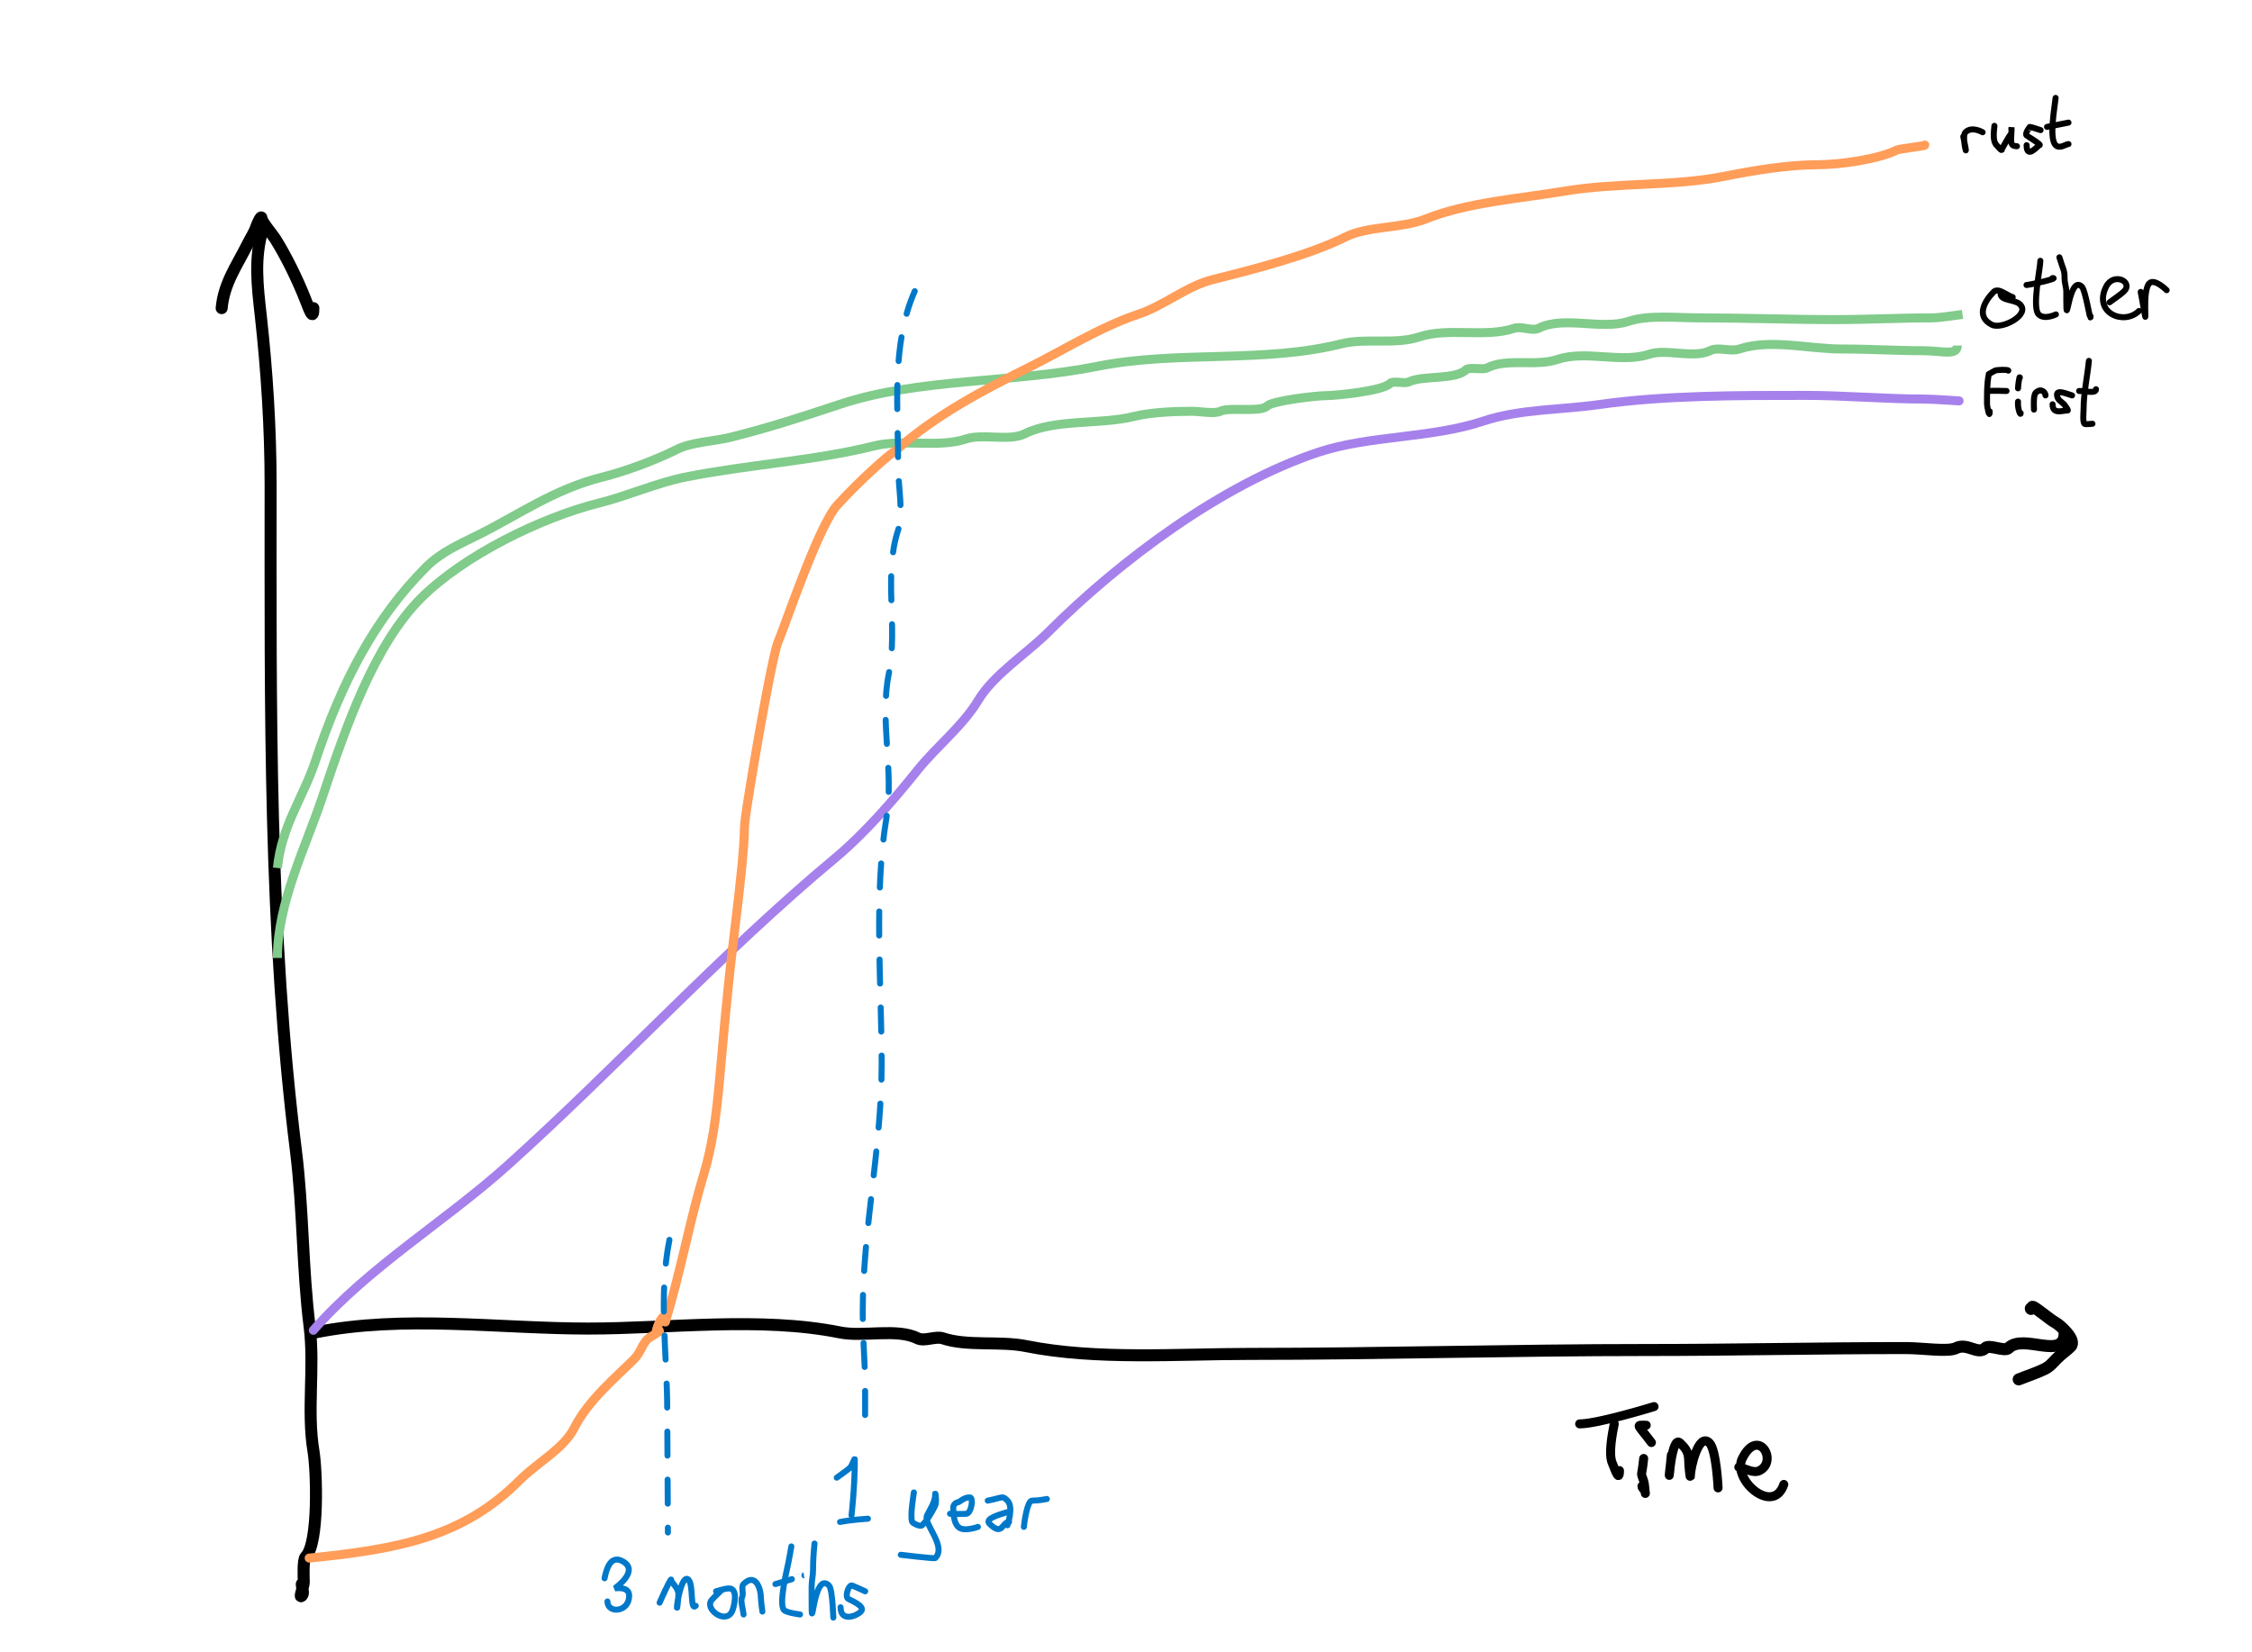
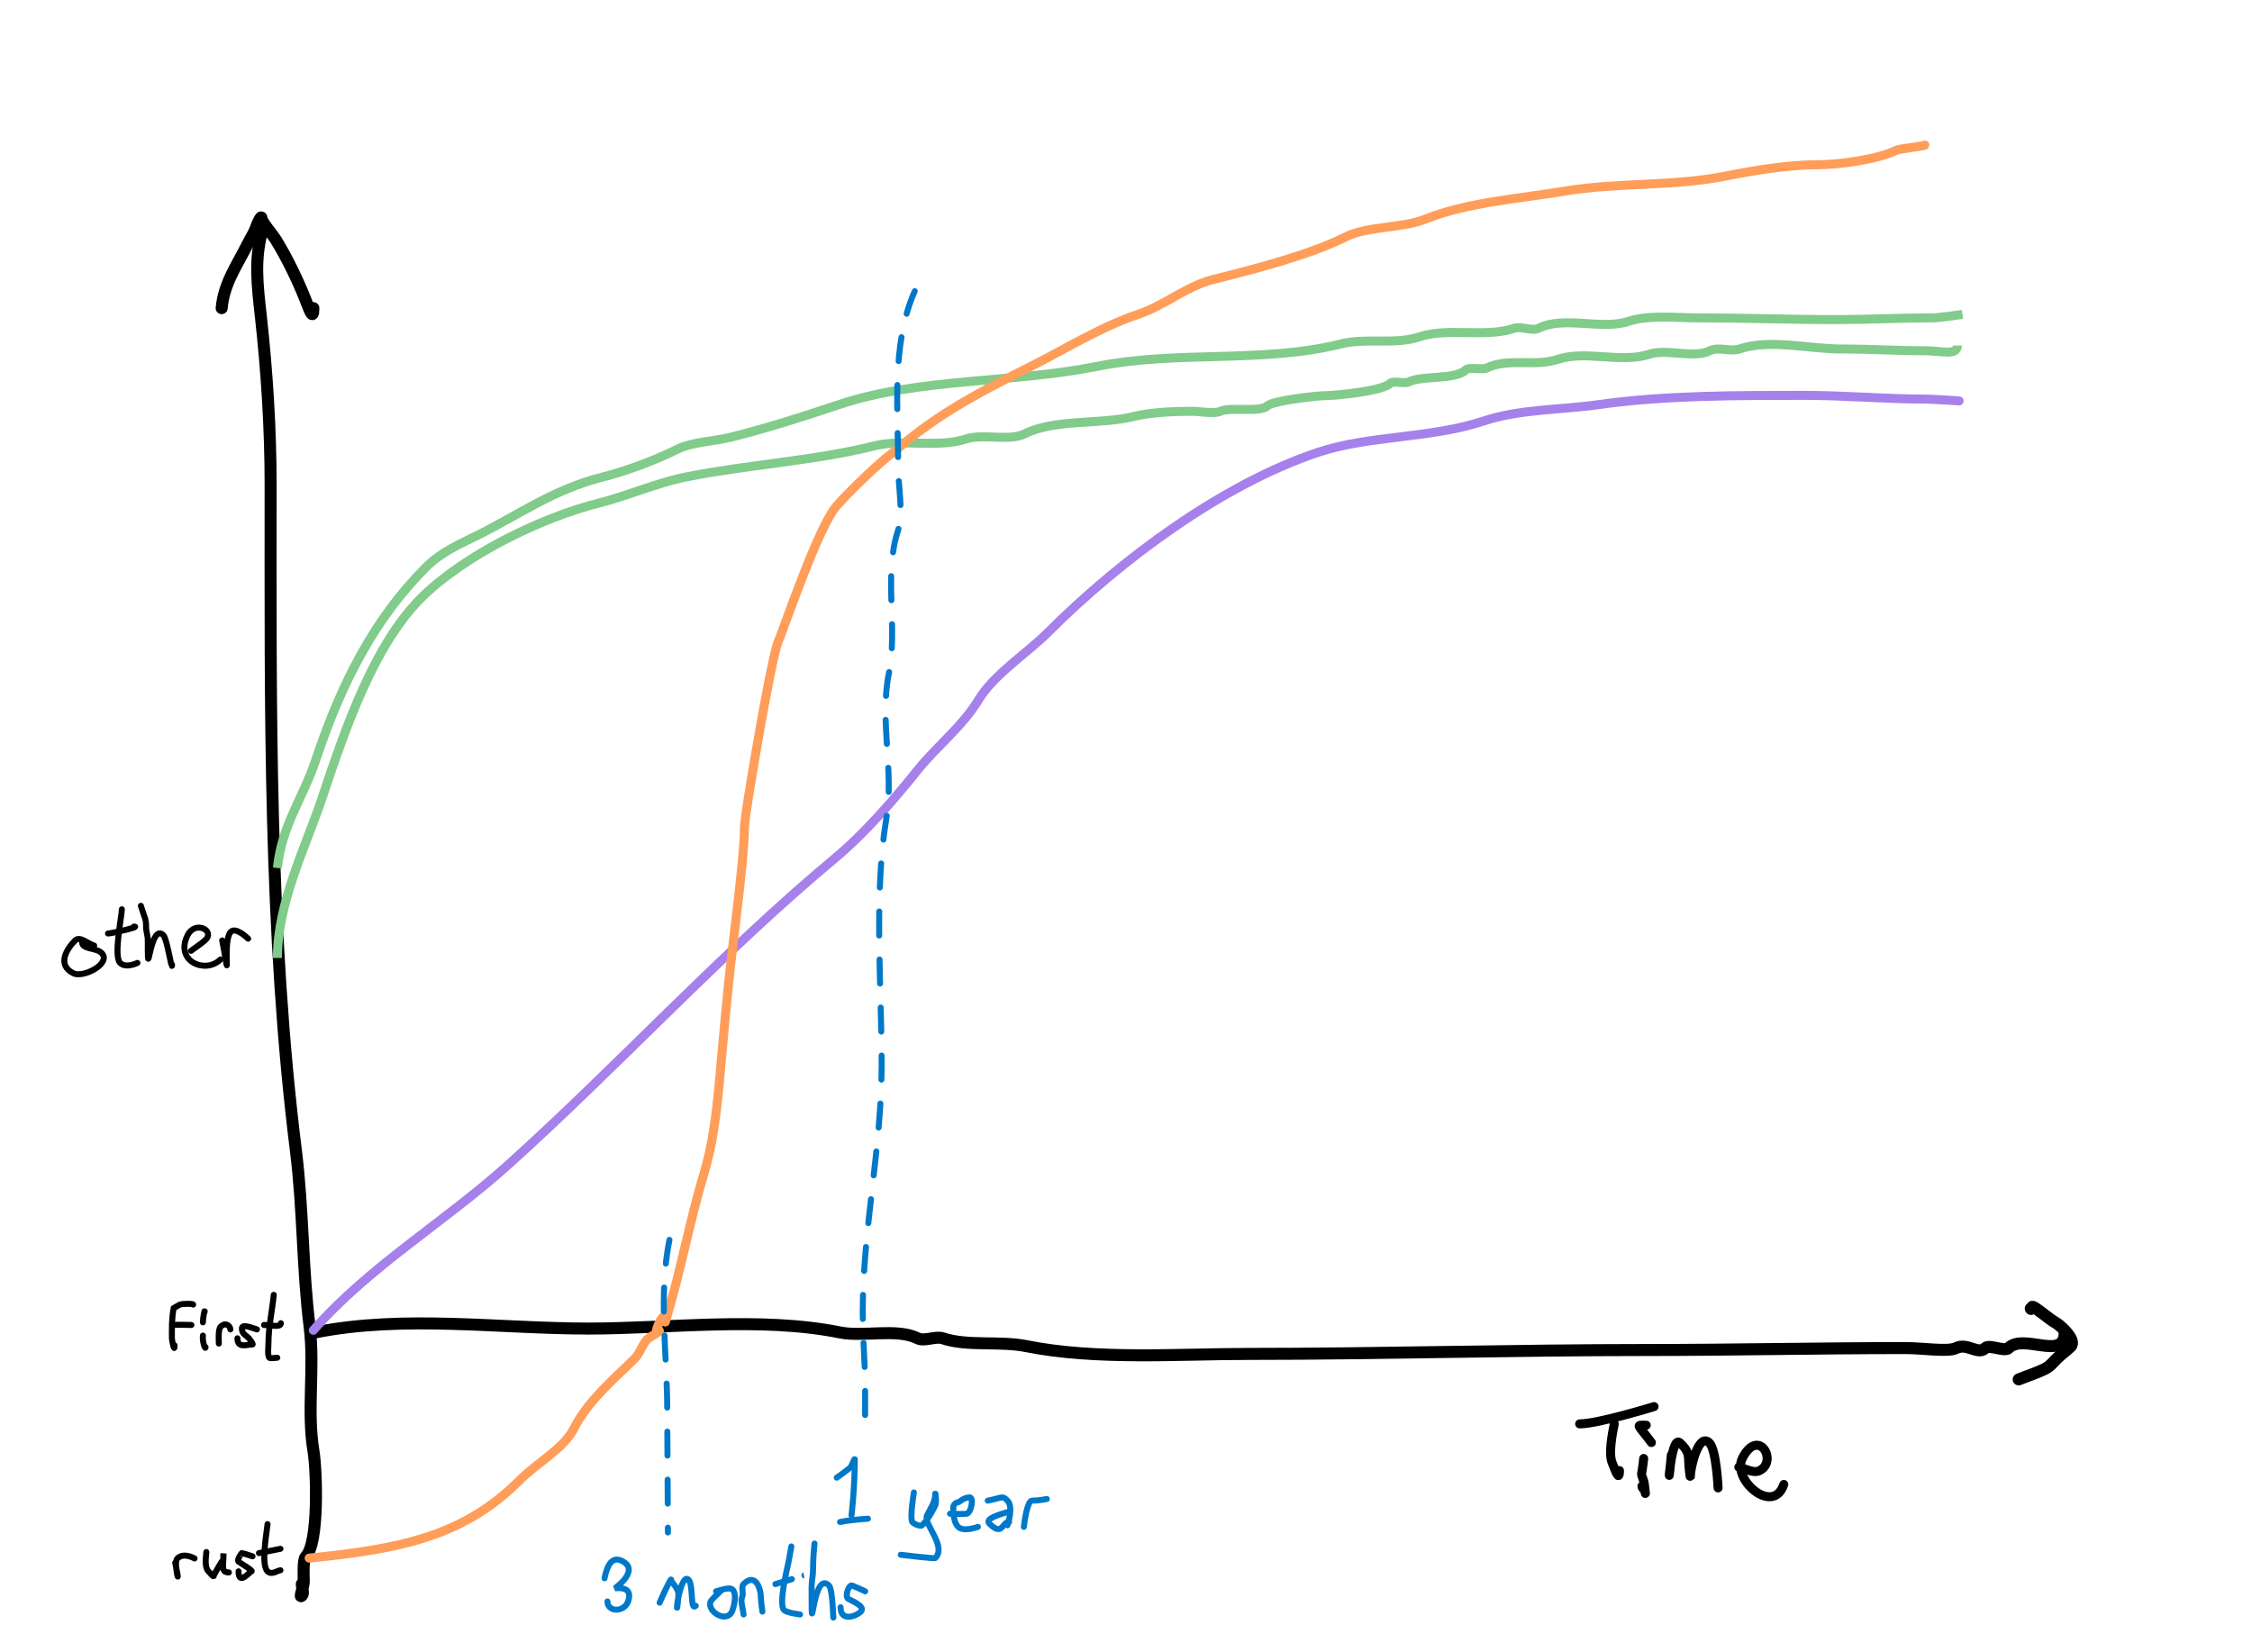
<svg xmlns="http://www.w3.org/2000/svg" xmlns:ns1="https://boxy-svg.com" viewBox="0 0 750 550" width="750px" height="550px">
  <defs>
    <ns1:export>
      <ns1:file format="svg" path="skill_time_graph.svg" />
    </ns1:export>
  </defs>
  <g>
    <path style="stroke: rgb(0, 0, 0); fill: none; stroke-width: 4px; stroke-linecap: round; stroke-linejoin: round;" d="M 73.824 102.619 C 74.574 94.365 78.841 88.551 82.466 81.302 C 83.456 79.321 84.692 77.505 85.347 75.54 C 85.701 74.478 87.075 71.54 87.075 72.66 C 87.075 73.813 90.819 78.189 91.684 79.573 C 95.311 85.376 98.931 92.794 101.478 99.162 C 103.091 103.195 104.359 107.158 104.359 102.619">
      </path>
    <path style="stroke: rgb(0, 0, 0); fill: none; stroke-width: 4px; stroke-linecap: round; stroke-linejoin: round;" d="M 104.922 443.777 C 134.333 437.857 166.213 442.478 195.909 442.478 C 222.999 442.478 253.191 438.422 279.795 443.777 C 287.464 445.32 298.769 442.284 305.608 445.725 C 307.835 446.846 311.613 444.926 313.996 445.725 C 322.166 448.466 332.985 446.56 341.744 448.323 C 365.005 453.005 392.38 450.921 415.952 450.921 C 459.432 450.921 504.271 449.622 548.237 449.622 C 576.904 449.622 605.54 448.973 634.706 448.973 C 640.357 448.973 648.786 450.33 651.483 448.973 C 655.174 447.115 658.76 451.391 661.163 448.973 C 662.453 447.674 667.616 450.272 668.907 448.973 C 673.913 443.933 687.62 453.411 687.62 443.777">
      </path>
    <path style="stroke: rgb(0, 0, 0); fill: none; stroke-width: 4px; stroke-linecap: round; stroke-linejoin: round;" d="M 87.525 76.187 C 84.561 86.066 85.744 95.226 86.876 105.412 C 88.903 123.66 90.123 142.877 90.123 161.265 C 90.123 235.441 89.428 310.274 98.566 383.378 C 100.988 402.756 100.692 422.468 103.112 441.829 C 104.821 455.503 102.151 469.833 104.411 483.394 C 105.46 489.688 106.27 514.007 101.813 518.464 C 100.804 519.473 101.164 525.483 101.164 526.907 C 101.164 528.438 99.432 532.536 100.514 531.453 C 101.355 530.612 100.514 529.1 100.514 527.556">
      </path>
    <path style="stroke: rgb(0, 0, 0); fill: none; stroke-width: 4px; stroke-linecap: round; stroke-linejoin: round;" d="M 672.297 459.41 C 675.369 458.181 678.365 457.24 680.939 455.954 C 682.794 455.026 683.592 453.876 684.971 452.497 C 686.729 450.739 688.094 449.951 689.581 448.464 C 691.771 446.273 685.855 441.128 684.395 440.398 C 682.899 439.65 677.743 435.213 676.906 435.213 C 676.778 435.213 676.33 436.375 676.33 435.789">
      </path>
  </g>
  <g transform="matrix(1, 0, 0, 1, -15.55558, -120.9879)">
    <path style="stroke: rgb(0, 0, 0); fill: none; stroke-width: 3px; stroke-linecap: round; transform-origin: 59.708px 282.559px 0px;" d="M 43.288 273.73 C 41.191 273.101 38.909 271.023 36.95 272.002 C 34.289 273.333 29.977 278.28 32.918 281.22 C 35.646 283.949 40.918 285.188 43.288 287.558 C 43.729 287.999 45.375 292.96 44.44 293.895 C 39.42 298.915 30.613 296.42 30.613 289.862" transform="matrix(0.258819, -0.965926, 0.965926, 0.258819, 0, 0)" />
    <path style="stroke: rgb(0, 0, 0); fill: none; stroke-width: 3px; stroke-linecap: round; transform-origin: 59.708px 282.559px 0px;" d="M 51.354 273.154 C 49.567 279.706 50.201 282.586 50.201 288.71 C 50.201 290.472 50.056 291.876 50.778 293.319 C 51.132 294.027 51.354 296.415 51.354 295.623 C 51.354 295.555 53.658 292.743 53.658 292.743" transform="matrix(0.258819, -0.965926, 0.965926, 0.258819, 0, 0)" />
    <path style="stroke: rgb(0, 0, 0); fill: none; stroke-width: 3px; stroke-linecap: round; transform-origin: 59.708px 282.559px 0px;" d="M 58.843 284.101 C 56.389 286.555 54.388 287.98 52.506 289.862 C 51.428 290.94 59.42 295.047 59.42 295.047" transform="matrix(0.258819, -0.965926, 0.965926, 0.258819, 0, 0)" />
    <path style="stroke: rgb(0, 0, 0); fill: none; stroke-width: 3px; stroke-linecap: round; transform-origin: 59.708px 282.559px 0px;" d="M 65.181 285.253 C 64.719 289.869 69.214 301.243 69.214 295.047" transform="matrix(0.258819, -0.965926, 0.965926, 0.258819, 0, 0)" />
    <path style="stroke: rgb(0, 0, 0); fill: none; stroke-width: 3px; stroke-linecap: round; transform-origin: 59.708px 282.559px 0px;" d="M 64.029 276.611 C 62.718 270.059 62.876 271.65 62.876 269.697" transform="matrix(0.258819, -0.965926, 0.965926, 0.258819, 0, 0)" />
    <path style="stroke: rgb(0, 0, 0); fill: none; stroke-width: 3px; stroke-linecap: round; transform-origin: 59.708px 282.559px 0px;" d="M 76.127 268.545 C 75.603 273.794 73.794 284.015 75.551 289.286 C 76.095 290.916 79.584 301.591 79.584 295.047" transform="matrix(0.258819, -0.965926, 0.965926, 0.258819, 0, 0)" />
    <path style="stroke: rgb(0, 0, 0); fill: none; stroke-width: 3px; stroke-linecap: round; transform-origin: 59.708px 282.559px 0px;" d="M 85.346 267.969 C 84.97 271.722 82.886 283.215 84.769 286.981 C 85.176 287.795 88.802 300.636 88.802 293.895" transform="matrix(0.258819, -0.965926, 0.965926, 0.258819, 0, 0)" />
  </g>
  <g>
    <path style="stroke: rgb(0, 0, 0); fill: none; stroke-width: 3px; stroke-linecap: round;" d="M 526.088 474.224 C 532.206 474.224 550.861 468.463 550.861 468.463" />
    <path style="stroke: rgb(0, 0, 0); fill: none; stroke-width: 3px; stroke-linecap: round;" d="M 537.61 474.224 C 537.092 476.818 535.507 484.42 537.034 487.475 C 537.461 488.328 539.339 494.311 539.339 489.78" />
    <path style="stroke: rgb(0, 0, 0); fill: none; stroke-width: 3px; stroke-linecap: round;" d="M 547.405 485.747 C 546.727 492.522 546.254 489.784 547.405 493.236 C 547.834 494.525 547.981 498.627 547.981 497.269 C 547.981 496.299 546.829 495.78 546.829 494.965" />
    <path style="stroke: rgb(0, 0, 0); fill: none; stroke-width: 3px; stroke-linecap: round;" d="M 549.981 480.436 C 545.229 474.099 544.583 474.675 548.253 474.675" />
    <path style="stroke: rgb(0, 0, 0); fill: none; stroke-width: 3px; stroke-linecap: round;" d="M 556.623 484.594 C 556.431 486.515 556.221 488.434 556.047 490.356 C 555.554 495.774 556.669 477.727 559.503 480.561 C 560.865 481.923 562.384 483.211 562.384 486.323 C 562.384 488.062 562.96 493.247 562.96 491.508 C 562.96 488.986 565.633 476.897 569.298 480.561 C 571.624 482.887 572.178 495.541 572.178 495.541" />
    <path style="stroke: rgb(0, 0, 0); fill: none; stroke-width: 3px; stroke-linecap: round;" d="M 579.092 488.627 C 581.383 489.085 583.916 490.824 586.006 489.78 C 592.269 486.648 585.566 475.104 580.244 485.747 C 576.705 492.825 590.582 504.858 594.071 494.389" />
  </g>
  <g>
    <path style="stroke-width: 3px; stroke-linecap: round; stroke: rgb(166, 129, 235); fill: none;" d="M 104.344 443.049 C 122.831 421.921 148.227 406.857 169.186 387.994 C 206.033 354.832 240.07 317.506 278.072 285.837 C 288.005 277.56 297.707 266.34 305.6 256.474 C 311.8 248.724 320.669 241.759 325.787 233.229 C 330.953 224.619 342.043 217.584 349.032 210.595 C 373.287 186.34 407.201 161.231 438.955 150.647 C 456.045 144.95 476.574 146.059 494.01 140.248 C 506.201 136.184 519.835 136.558 532.548 134.742 C 554.354 131.627 579.368 131.683 601.061 131.683 C 614.371 131.683 627.852 132.907 640.822 132.907 C 643.59 132.907 652.445 133.519 652.445 133.519" />
-     <g>
+     <g transform="matrix(1, 0, 0, 1, -604.5082, 311.0656)">
      <path style="stroke: rgb(0, 0, 0); fill: none; stroke-width: 2px; stroke-linecap: round;" d="M 668.836 123.432 C 668.836 123.012 664.961 123.157 664.411 123.432 C 663.897 123.689 662.346 124.612 662.346 124.612 C 661.671 127.986 661.756 131.219 661.756 134.642 C 661.756 135.259 662.641 139.785 662.641 137.002" />
      <path style="stroke: rgb(0, 0, 0); fill: none; stroke-width: 2px; stroke-linecap: round;" d="M 662.051 130.217 C 663.444 130.078 668.246 130.217 668.246 130.217" />
      <path style="stroke: rgb(0, 0, 0); fill: none; stroke-width: 2px; stroke-linecap: round;" d="M 672.081 133.757 C 671.853 136.032 672.966 138.63 672.966 137.592" />
      <path style="stroke: rgb(0, 0, 0); fill: none; stroke-width: 2px; stroke-linecap: round;" d="M 672.081 129.332 C 672.081 128.136 672.671 124.596 672.671 125.792" />
      <path style="stroke: rgb(0, 0, 0); fill: none; stroke-width: 2px; stroke-linecap: round;" d="M 677.391 136.412 C 677.391 135.619 677.089 131.7 677.981 130.807 C 679.75 129.038 681.226 130.693 681.226 131.692" />
      <path style="stroke: rgb(0, 0, 0); fill: none; stroke-width: 2px; stroke-linecap: round;" d="M 690.076 131.692 C 688.472 131.211 685.061 129.723 685.061 131.397 C 685.061 133.201 686.511 133.732 687.421 134.642 C 687.551 134.772 688.978 136.707 688.601 136.707 C 686.749 136.707 683.586 138.127 683.586 134.642" />
      <path style="stroke: rgb(0, 0, 0); fill: none; stroke-width: 2px; stroke-linecap: round;" d="M 692.436 130.217 C 694.724 130.217 698.041 131.206 698.041 129.627" />
      <path style="stroke: rgb(0, 0, 0); fill: none; stroke-width: 2px; stroke-linecap: round;" d="M 695.681 120.187 C 695.13 125.695 693.911 130.872 693.911 136.412 C 693.911 137.364 693.558 140.484 694.206 141.132 C 694.509 141.435 696.428 141.132 696.861 141.132" />
    </g>
  </g>
  <path style="fill: none; stroke-width: 2px; stroke-linecap: round; stroke-dasharray: 10px; stroke: rgb(0, 120, 201); visibility: hidden;" d="M 401.798 127.76 C 399.976 136.867 401.946 146.582 401.222 155.993 C 399.095 183.645 397.436 211.3 395.46 238.963 C 392.552 279.672 387.393 320.91 387.393 361.689 C 387.393 380.508 385.665 398.751 385.665 417.578 C 385.665 424.134 384.004 434.999 386.817 440.625 C 388.868 444.727 389.122 459.567 389.122 463.096 C 389.122 466.189 389.122 468.22 389.122 471.163 C 389.122 472.521 389.698 476.554 389.698 475.196 C 389.698 474.264 389.698 472.996 389.698 471.163">
    </path>
  <g style="visibility: hidden;">
    <path style="fill: none; stroke-linecap: round; stroke-width: 2px; stroke: rgb(0, 120, 201);" d="M 344.18 491.329 C 347.937 487.572 347.297 486.379 348.789 487.872 C 352.799 491.882 344.208 494.786 345.332 494.786 C 347.636 494.786 351.148 501.124 351.094 501.124 C 348.191 501.124 344.18 506.514 344.18 499.396" />
    <path style="fill: none; stroke-linecap: round; stroke-width: 2px; stroke: rgb(0, 120, 201);" d="M 359.161 493.634 C 361.863 493.364 369.943 492.482 367.227 492.482" />
    <path style="fill: none; stroke-linecap: round; stroke-width: 2px; stroke: rgb(0, 120, 201);" d="M 363.77 484.991 C 363.712 485.633 361.676 499.607 363.194 501.124 C 363.855 501.785 368.38 506.73 368.38 502.277" />
    <path style="fill: none; stroke-linecap: round; stroke-width: 2px; stroke: rgb(0, 120, 201);" d="M 377.022 498.243 C 375.678 499.588 372.989 500.375 372.989 502.277 C 372.989 511.142 387.001 498.82 374.717 498.82" />
    <path style="fill: none; stroke-linecap: round; stroke-width: 2px; stroke: rgb(0, 120, 201);" d="M 403.526 490.177 C 403.526 490.177 396.612 489.601 396.612 489.601 C 395.391 492.348 390.453 495.541 392.579 497.667 C 393.766 498.854 397.225 499.702 398.917 500.548 C 399.378 500.779 401.196 505.158 400.646 505.158 C 398.262 505.158 393.731 507.348 393.731 502.277" />
    <path style="fill: none; stroke-linecap: round; stroke-width: 2px; stroke: rgb(0, 120, 201);" d="M 415.05 498.243 C 414.677 501.978 413.745 504.429 416.202 506.886 C 416.586 507.27 419.615 510.388 420.236 509.767 C 421.936 508.066 421.388 505.082 421.388 502.277 C 421.388 501.108 420.812 497.651 420.812 498.82 C 420.812 503.091 422.055 513.133 419.66 515.529 C 416.247 518.941 412.169 518.479 412.169 512.072" />
    <path style="fill: none; stroke-linecap: round; stroke-width: 2px; stroke: rgb(0, 120, 201);" d="M 425.421 505.158 C 427.342 505.158 429.272 505.349 431.183 505.158 C 433.855 504.89 425.997 497.09 425.997 501.7 C 425.997 505.849 425.529 508.723 427.726 510.919 C 428.936 512.13 432.912 509.862 432.912 509.191" />
    <path style="fill: none; stroke-linecap: round; stroke-width: 2px; stroke: rgb(0, 120, 201);" d="M 440.402 505.158 C 431.821 513.738 441.554 509.191 441.554 509.191" />
    <path style="fill: none; stroke-linecap: round; stroke-width: 2px; stroke: rgb(0, 120, 201);" d="M 434.064 500.548 C 438.745 500.548 440.066 499.876 441.554 502.853 C 441.618 502.98 442.707 514.79 442.707 510.343" />
    <path style="fill: none; stroke-linecap: round; stroke-width: 2px; stroke: rgb(0, 120, 201);" d="M 447.892 508.038 C 448.187 505.093 447.839 498.82 451.349 498.82 C 454.637 498.82 455.383 502.802 455.383 501.7" />
    <path style="fill: none; stroke-linecap: round; stroke-width: 2px; stroke: rgb(0, 120, 201);" d="M 465.754 502.277 C 463.833 501.893 461.941 501.319 459.992 501.124 C 457.258 500.851 465.622 507.594 465.178 508.038 C 462.82 510.396 458.264 515.119 458.264 507.462" />
  </g>
  <g style="">
    <path style="fill: none; stroke-width: 3px; stroke: rgb(129, 203, 139);" d="M 92.39 319.052 C 92.39 300.592 101.828 282.094 107.37 265.467 C 115.279 241.741 124.69 214.729 140.212 199.206 C 154.346 185.073 180.083 172.385 199.559 167.516 C 209.18 165.111 218.546 160.838 228.368 158.874 C 249.219 154.703 271.054 153.532 291.171 148.502 C 300.615 146.142 312.591 149.237 321.709 146.198 C 327.331 144.324 336.134 147.052 341.299 144.469 C 351.276 139.481 366.508 141.48 377.598 138.707 C 383.3 137.282 391.362 136.979 397.189 136.979 C 399.286 136.979 404.537 137.914 406.407 136.979 C 409.383 135.491 419.803 137.411 421.964 135.25 C 423.823 133.392 438.793 131.793 440.978 131.793 C 444.892 131.793 460.418 130.215 462.873 127.76 C 464.002 126.63 467.713 127.933 469.211 127.184 C 473.638 124.97 484.789 126.586 488.225 123.151 C 489.192 122.184 493.809 123.239 495.139 122.574 C 502.09 119.099 511.195 122.216 518.762 119.693 C 528.174 116.556 539.989 121.069 549.3 117.965 C 554.977 116.072 564.154 119.469 569.466 116.813 C 572.368 115.362 576.178 117.264 579.261 116.236 C 589.516 112.818 602.412 116.236 613.256 116.236 C 623.37 116.236 631.47 116.813 640.912 116.813 C 646.522 116.813 651.86 118.615 651.86 115.084" />
    <path style="fill: none; stroke-width: 3px; stroke: rgb(129, 203, 139);" d="M 92.39 289.09 C 93.805 274.936 100.917 265.814 105.066 253.367 C 113.905 226.849 124.957 205.82 141.941 188.835 C 146.971 183.805 153.144 181.217 159.803 177.888 C 172.747 171.415 184.637 162.892 200.711 158.874 C 208.362 156.961 218.31 153.243 225.487 149.655 C 230.392 147.202 237.912 146.981 243.349 145.622 C 255.71 142.531 266.834 138.946 279.648 134.674 C 306.034 125.878 337.274 127.643 365.499 121.998 C 392.145 116.669 420.58 121.048 446.74 114.508 C 454.942 112.457 464.633 114.882 472.668 112.203 C 482.403 108.958 494.556 112.59 504.358 109.322 C 506.65 108.558 510.282 110.393 512.424 109.322 C 520.901 105.084 533.407 110.011 542.386 107.018 C 549.015 104.808 558.365 105.865 565.433 105.865 C 581.1 105.865 596.121 106.441 610.951 106.441 C 622.496 106.441 632.698 105.865 643.793 105.865 C 645.651 105.865 653.588 104.713 653.588 104.713" />
  </g>
-   <g style="">
+   <g style="" transform="matrix(1, 0, 0, 1, -638.9344, 215.9836)">
    <path style="stroke: rgb(0, 0, 0); fill: none; stroke-width: 2px; stroke-linecap: round;" d="M 670.298 98.951 C 668.2 98.322 665.508 95.674 663.96 97.222 C 661.257 99.925 657.705 105.331 663.383 108.17 C 666.762 109.859 676.503 104.669 672.602 101.256 C 670.791 99.671 666.264 100.205 666.264 97.799" />
    <path style="stroke: rgb(0, 0, 0); fill: none; stroke-width: 2px; stroke-linecap: round;" d="M 674.907 94.918 C 675.958 94.918 686.058 92.613 683.55 92.613" />
    <path style="stroke: rgb(0, 0, 0); fill: none; stroke-width: 2px; stroke-linecap: round;" d="M 679.516 86.851 C 679.516 89.179 676.675 102.447 678.94 104.713 C 680.864 106.637 684.702 104.713 684.702 104.713" />
    <path style="stroke: rgb(0, 0, 0); fill: none; stroke-width: 2px; stroke-linecap: round;" d="M 685.854 85.699 C 687.152 90.024 687.583 89.862 687.583 92.613 C 687.583 94.466 688.159 95.44 688.159 97.222 C 688.159 98.183 688.159 99.143 688.159 100.103 C 688.159 110.786 689.049 91.199 693.345 95.494 C 694.635 96.784 696.226 108.026 696.226 105.289" />
    <path style="stroke: rgb(0, 0, 0); fill: none; stroke-width: 2px; stroke-linecap: round;" d="M 702.564 100.68 C 704.1 99.527 705.728 98.487 707.173 97.222 C 710.863 93.994 703.946 90.425 701.411 95.494 C 697.036 104.244 707.411 108.508 712.359 103.56" />
    <path style="stroke: rgb(0, 0, 0); fill: none; stroke-width: 2px; stroke-linecap: round;" d="M 712.935 97.222 C 713.319 99.335 713.734 101.442 714.087 103.56 C 715.248 110.526 713.265 96.892 715.816 94.342 C 717.539 92.618 721.578 96.646 721.578 96.646" />
  </g>
  <path style="fill: none; stroke-width: 2px; stroke-linecap: round; stroke-dasharray: 10px; stroke: rgb(0, 120, 201); visibility: hidden;" d="M 110.827 192.292 C 110.827 234.422 111.98 276.833 111.98 319.052 C 111.98 329.039 111.98 339.026 111.98 349.013 C 111.98 353.542 110.695 358.412 111.98 362.265 C 113.305 366.241 110.435 372.611 111.98 377.246 C 113.179 380.845 110.297 386.557 111.98 389.922 C 116.844 399.651 111.082 414.631 116.013 424.492 C 117.822 428.111 115.276 434.703 117.741 437.168 C 119.289 438.716 118.48 444.407 119.47 446.387 C 123.114 453.674 121.775 465.364 121.775 474.044 C 121.775 477.039 122.373 482.664 120.622 484.415 C 117.971 487.066 121.775 498.82 121.775 498.82">
    </path>
  <g style="visibility: hidden;">
    <path style="fill: none; stroke-width: 2px; stroke-linecap: round; stroke: rgb(0, 120, 201);" d="M 112.556 517.257 C 113.324 515.529 114.158 513.828 114.861 512.072 C 117.949 504.35 115.437 523.595 115.437 523.595" />
    <path style="fill: none; stroke-width: 2px; stroke-linecap: round; stroke: rgb(0, 120, 201);" d="M 112.556 526.476 C 115.19 525.686 120.622 524.748 120.622 524.748" />
    <path style="fill: none; stroke-width: 2px; stroke-linecap: round; stroke: rgb(0, 120, 201);" d="M 131.57 518.986 C 131.112 521.277 128.765 527.552 130.417 525.9 C 131.586 524.732 133.298 520.215 133.298 521.867 C 133.298 524.588 136.147 527.085 138.484 524.748 C 141.674 521.558 138.73 518.41 137.908 518.41" />
    <path style="fill: none; stroke-width: 2px; stroke-linecap: round; stroke: rgb(0, 120, 201);" d="M 143.093 520.714 C 155.489 523.194 147.312 510.272 143.67 523.019 C 143.069 525.122 151.736 527.249 151.736 524.748" />
    <path style="fill: none; stroke-width: 2px; stroke-linecap: round; stroke: rgb(0, 120, 201);" d="M 154.041 521.291 C 162.183 515.184 156.955 514.92 153.465 518.41 C 149.412 522.462 161.531 527.219 161.531 523.019" />
    <path style="fill: none; stroke-width: 2px; stroke-linecap: round; stroke: rgb(0, 120, 201);" d="M 164.412 504.581 C 164.412 510.892 164.988 525.324 164.988 525.324" />
    <path style="fill: none; stroke-width: 2px; stroke-linecap: round; stroke: rgb(0, 120, 201);" d="M 169.021 517.833 C 160.508 526.347 163.225 520.103 166.717 523.595 C 167.621 524.5 168.361 525.324 170.174 525.324" />
    <path style="fill: none; stroke-width: 2px; stroke-linecap: round; stroke: rgb(0, 120, 201);" d="M 179.393 520.138 C 183.759 520.575 192.645 520.714 192.645 520.714" />
    <path style="fill: none; stroke-width: 2px; stroke-linecap: round; stroke: rgb(0, 120, 201);" d="M 209.354 518.41 C 204.894 517.518 197.807 519.538 203.016 524.748 C 204.46 526.192 209.354 524.172 209.354 524.172" />
    <path style="fill: none; stroke-width: 2px; stroke-linecap: round; stroke: rgb(0, 120, 201);" d="M 219.149 523.019 C 217.259 523.859 214.85 523.861 213.387 525.324 C 209.63 529.081 218.573 531.609 218.573 531.086 C 218.573 529.797 220.301 527.629 220.301 527.629" />
    <path style="fill: none; stroke-width: 2px; stroke-linecap: round; stroke: rgb(0, 120, 201);" d="M 215.692 518.41 C 217.654 519.282 221.454 519.143 221.454 521.291 C 221.454 524.82 221.454 527.629 221.454 527.629" />
    <path style="fill: none; stroke-width: 2px; stroke-linecap: round; stroke: rgb(0, 120, 201);" d="M 226.063 521.867 C 225.871 523.787 225.662 525.706 225.487 527.629 C 224.987 533.126 225.406 516.6 228.368 519.562 C 230.661 521.855 230.167 522.007 231.825 525.324 C 231.963 525.6 231.728 530.509 231.825 530.509 C 232.871 530.509 232.401 528.781 232.401 528.781" />
    <path style="fill: none; stroke-width: 2px; stroke-linecap: round; stroke: rgb(0, 120, 201);" d="M 249.687 530.509 C 249.302 528.589 248.885 526.675 248.534 524.748 C 247.586 519.532 250.428 519.728 252.567 521.867 C 253.024 522.324 253.144 527.629 253.144 527.629 C 253.144 527.629 255.448 520.186 255.448 520.714 C 255.448 521.079 258.062 523.328 258.329 523.595 C 259.227 524.493 258.905 529.865 258.905 529.933 C 258.905 530.509 258.905 532.238 258.905 531.662 C 258.905 531.44 258.905 529.933 258.905 529.933" />
    <path style="fill: none; stroke-width: 2px; stroke-linecap: round; stroke: rgb(0, 120, 201);" d="M 266.972 521.867 C 265.435 523.019 262.363 523.403 262.363 525.324 C 262.363 529.29 265.872 532.761 268.7 529.933 C 268.727 529.906 270.188 524.051 269.277 523.595 C 267.809 522.861 264.667 521.867 264.667 521.867" />
    <path style="fill: none; stroke-width: 2px; stroke-linecap: round; stroke: rgb(0, 120, 201);" d="M 278.496 523.019 C 276.767 523.787 274.963 524.405 273.31 525.324 C 272.134 525.977 276.305 533.853 279.648 530.509 C 282.01 528.147 279.914 516.637 278.496 513.8 C 278.431 513.671 275.325 506.596 277.343 508.615" />
    <path style="fill: none; stroke-width: 2px; stroke-linecap: round; stroke: rgb(0, 120, 201);" d="M 284.833 521.867 C 284.798 522.218 283.592 530.509 285.986 530.509 C 287.201 530.509 289.443 532.876 289.443 531.662 C 289.443 530.746 287.714 530.111 287.714 528.781" />
    <path style="fill: none; stroke-width: 2px; stroke-linecap: round; stroke: rgb(0, 120, 201);" d="M 285.634 515.161 C 285.028 513.798 283.342 510.759 284.834 510.759" />
    <path style="fill: none; stroke-width: 2px; stroke-linecap: round; stroke: rgb(0, 120, 201);" d="M 300.964 511.81 C 299.088 512.643 297.131 513.314 295.337 514.31 C 295.088 514.449 296.332 522.808 296.587 523.063 C 298.655 525.131 294.287 531.816 297.212 531.816 C 298.072 531.816 297.446 529.315 296.587 529.315" />
    <path style="fill: none; stroke-width: 2px; stroke-linecap: round; stroke: rgb(0, 120, 201);" d="M 292.211 525.564 C 292.764 525.318 301.589 521.813 301.589 521.813 C 301.852 522.999 302.479 528.33 303.464 529.315 C 303.738 529.589 307.841 532.52 307.841 531.191 C 307.841 530.266 309.162 528.62 309.716 528.065 C 309.795 527.986 309.312 522.033 310.341 523.063 C 311.302 524.024 310.341 530.446 310.341 531.816 C 310.341 533.9 312.425 538.068 310.341 538.068 C 307.05 538.068 302.214 540.208 302.214 535.567" />
  </g>
  <path style="fill: none; stroke-width: 2px; stroke-linecap: round; stroke-dasharray: 10px; stroke: rgb(0, 120, 201); visibility: hidden;" d="M 154.617 153.112 C 152.297 176.312 150.584 199.415 150.584 222.83 C 150.584 229.711 147.929 242.297 150.584 247.605 C 154.24 254.918 148.715 268.94 150.584 276.414 C 152.712 284.929 150.456 292.806 151.736 301.766 C 154.12 318.455 154.617 337.017 154.617 353.622 C 154.617 376.19 154.617 400.217 154.617 421.612 C 154.617 429.301 155.769 434.869 155.769 443.506 C 155.769 445.521 156.319 461.84 156.319 460.21">
    </path>
  <g transform="matrix(1, 0, 0, 1, 8.140557, 3.618026)" style="visibility: hidden;">
    <path style="fill: none; stroke-width: 2px; stroke-linecap: round; stroke: rgb(0, 120, 201);" d="M 139.038 472.422 C 140.705 470.964 142.473 469.612 144.04 468.046 C 144.629 467.457 144.04 464.712 144.04 465.545 C 144.04 469.653 144.04 473.219 144.04 476.799 C 144.04 478.674 144.04 484.301 144.04 482.426 C 144.04 481.8 144.04 480.55 144.04 480.55" />
    <path style="fill: none; stroke-width: 2px; stroke-linecap: round; stroke: rgb(0, 120, 201);" d="M 140.288 483.051 C 142.416 483.051 149.666 483.676 149.666 483.676" />
    <path style="fill: none; stroke-width: 2px; stroke-linecap: round; stroke: rgb(0, 120, 201);" d="M 156.544 484.926 C 156.223 483.325 154.042 472.422 157.169 472.422 C 159.803 472.422 160.92 475.406 160.92 477.424 C 160.92 478.898 161.545 483.274 161.545 481.8 C 161.545 479.941 161.617 471.797 162.796 471.797 C 167.12 471.797 167.172 489.469 167.172 483.676" />
    <path style="fill: none; stroke-width: 2px; stroke-linecap: round; stroke: rgb(0, 120, 201);" d="M 176.55 474.923 C 174.466 475.132 172.352 475.138 170.298 475.548 C 168.669 475.874 171.398 488.828 175.299 484.926 C 175.967 484.258 180.115 479.739 177.8 477.424 C 176.541 476.165 172.799 475.548 172.799 475.548" />
    <path style="fill: none; stroke-width: 2px; stroke-linecap: round; stroke: rgb(0, 120, 201);" d="M 183.427 477.424 C 183.01 479.508 182.557 481.585 182.177 483.676 C 180.207 494.508 183.297 472.917 186.553 476.174 C 188.794 478.414 187.587 481.367 189.054 484.301 C 189.613 485.419 189.054 489.303 189.054 488.052 C 189.054 487.48 189.679 485.551 189.679 485.551" />
    <path style="fill: none; stroke-width: 2px; stroke-linecap: round; stroke: rgb(0, 120, 201);" d="M 190.304 475.548 C 193.354 474.938 201.558 473.98 201.558 472.422" />
    <path style="fill: none; stroke-width: 2px; stroke-linecap: round; stroke: rgb(0, 120, 201);" d="M 195.306 461.794 C 195.306 465.388 193.059 482.054 195.931 484.926 C 198.621 487.617 201.558 483.051 201.558 483.051" />
    <path style="fill: none; stroke-width: 2px; stroke-linecap: round; stroke: rgb(0, 120, 201);" d="M 202.808 459.918 C 204.56 465.76 205.309 470.811 205.309 476.799 C 205.309 478.846 205.934 480.42 205.934 482.426 C 205.934 483.467 205.934 486.593 205.934 485.551 C 205.934 484.545 209.433 475.921 210.936 477.424 C 213.53 480.019 215.312 492.03 215.312 488.052" />
    <path style="fill: none; stroke-width: 2px; stroke-linecap: round; stroke: rgb(0, 120, 201);" d="M 220.939 478.049 C 222.49 478.049 234.693 479.086 234.693 477.424" />
    <path style="fill: none; stroke-width: 2px; stroke-linecap: round; stroke: rgb(0, 120, 201);" d="M 254.699 474.923 C 253.032 476.174 249.698 476.59 249.698 478.674 C 249.698 483.958 257.825 481.175 257.825 481.175" />
    <path style="fill: none; stroke-width: 2px; stroke-linecap: round; stroke: rgb(0, 120, 201);" d="M 265.327 478.049 C 254.787 485.954 267.203 484.753 267.203 481.175" />
    <path style="fill: none; stroke-width: 2px; stroke-linecap: round; stroke: rgb(0, 120, 201);" d="M 260.326 473.048 C 268.823 474.747 265.358 474.329 268.453 477.424 C 269.298 478.268 267.38 483.676 267.828 483.676 C 268.767 483.676 269.079 482.426 269.079 482.426" />
    <path style="fill: none; stroke-width: 2px; stroke-linecap: round; stroke: rgb(0, 120, 201);" d="M 272.83 478.674 C 272.83 497.281 271.274 468.366 277.206 474.298 C 278.733 475.825 279.082 478.07 279.082 481.175 C 279.082 482.634 279.082 487.01 279.082 485.551 C 279.082 485.282 278.457 483.676 278.457 483.676" />
    <path style="fill: none; stroke-width: 2px; stroke-linecap: round; stroke: rgb(0, 120, 201);" d="M 295.337 478.674 C 295.834 481.16 294.794 484.384 296.587 486.177 C 298.517 488.106 300.348 480.54 300.964 479.925 C 301.614 479.274 302.69 484.777 302.839 484.926 C 304.326 486.413 306.127 484.764 307.216 483.676 C 308.368 482.524 306.225 475.548 305.965 475.548 C 304.823 475.548 305.965 476.799 305.965 476.799" />
    <path style="fill: none; stroke-width: 2px; stroke-linecap: round; stroke: rgb(0, 120, 201);" d="M 312.217 479.925 C 311.989 482.206 312.217 489.094 312.217 486.802 C 312.217 484.811 312.08 477.424 312.842 477.424 C 314.569 477.424 317.844 479.925 317.844 479.925" />
    <path style="fill: none; stroke-width: 2px; stroke-linecap: round; stroke: rgb(0, 120, 201);" d="M 322.22 479.3 C 322.977 486.866 322.22 489.153 322.22 484.301" />
    <path style="fill: none; stroke-width: 2px; stroke-linecap: round; stroke: rgb(0, 120, 201);" d="M 320.97 472.422 C 319.137 463.258 321.595 466.17 321.595 466.17" />
    <path style="fill: none; stroke-width: 2px; stroke-linecap: round; stroke: rgb(0, 120, 201);" d="M 327.847 475.548 C 331.841 473.773 336.919 473.992 335.349 472.422" />
    <path style="fill: none; stroke-width: 2px; stroke-linecap: round; stroke: rgb(0, 120, 201);" d="M 330.348 460.544 C 330.792 464.982 330.386 488.639 337.225 481.8" />
    <path style="fill: none; stroke-width: 2px; stroke-linecap: round; stroke: rgb(0, 120, 201);" d="M 341.601 480.55 C 343.685 479.925 345.833 479.482 347.853 478.674 C 353.961 476.231 342.852 468.851 342.852 474.298 C 342.852 480.02 344.814 481.888 347.228 484.301 C 349.364 486.437 353.48 482.426 353.48 482.426" />
  </g>
  <path style="fill: none; stroke-width: 3px; stroke: rgb(255, 157, 89); stroke-linecap: round;" d="M 102.964 518.927 C 132.643 515.959 154.154 511.903 172.892 493.164 C 179.178 486.877 187.783 482.521 191.294 475.498 C 195.842 466.402 205.619 458.228 211.169 452.679 C 213.429 450.418 213.696 447.943 215.585 446.054 C 216.696 444.943 220.837 443.11 219.266 443.11 C 218.919 443.11 218.53 444.193 218.53 443.846 C 218.53 442.478 219.768 439.662 220.738 438.693">
    </path>
  <path style="fill: none; stroke-width: 3px; stroke-linecap: round; stroke: rgb(255, 157, 89);" d="M 221.592 440.289 C 226.897 422.608 229.675 406.709 234.391 391.038 C 240.038 372.271 239.292 353.942 244.28 313.172 C 250.204 264.753 246.231 284.468 249.254 265.58 C 252.547 245.003 257.585 217.025 259.263 213.4 C 261.055 209.528 272.505 175.172 278.834 168.228 C 286.419 159.906 296.166 151.281 297.893 150.417">
    </path>
  <path style="fill: none; stroke-linecap: round; stroke: rgb(255, 157, 89); stroke-width: 3px;" d="M 298.348 149.975 C 312.045 137.99 326.856 130.255 343.168 122.099 C 354.11 116.628 366.653 108.805 379.243 104.608 C 387.592 101.825 395.344 95.254 403.839 93.13 C 417.198 89.79 435.928 85.011 448.112 78.919 C 455.596 75.177 466.726 76.174 474.895 72.906 C 488.695 67.386 505.805 66.206 521.355 63.614 C 538.812 60.705 557.16 62.138 574.373 58.695 C 583.841 56.801 595.653 54.869 604.982 54.869 C 612.875 54.869 625.579 53.042 631.765 49.95 C 632.529 49.567 641.057 48.652 641.057 48.31">
    </path>
-   <g>
+   <g transform="matrix(1, 0, 0, 1, -595.4918, 475)">
    <path style="stroke: rgb(0, 0, 0); fill: none; stroke-width: 2px; stroke-linecap: round;" d="M 653.846 45.481 C 654.084 46.673 654.344 47.86 654.561 49.056 C 655.234 52.76 653.269 45.343 654.561 44.051 C 656.708 41.903 660.281 44.051 660.281 44.051" />
    <path style="stroke: rgb(0, 0, 0); fill: none; stroke-width: 2px; stroke-linecap: round;" d="M 664.214 41.906 C 663.972 44.328 663.665 47.077 664.929 48.341 C 665.469 48.881 666.717 50.534 666.717 49.771 C 666.717 49.444 669.332 45.011 669.577 44.766 C 669.626 44.717 669.934 42.214 669.934 42.263 C 669.934 46.638 668.988 48.699 671.722 48.699" />
    <path style="stroke: rgb(0, 0, 0); fill: none; stroke-width: 2px; stroke-linecap: round;" d="M 679.587 43.336 C 678.396 42.978 677.232 42.507 676.012 42.263 C 675.978 42.256 674.269 44.452 674.94 45.123 C 675.061 45.245 680.149 48.341 679.23 48.341 C 678.764 48.341 674.94 53.334 674.94 48.341" />
    <path style="stroke: rgb(0, 0, 0); fill: none; stroke-width: 2px; stroke-linecap: round;" d="M 681.733 42.263 C 684.116 41.787 688.883 40.833 688.883 40.833" />
    <path style="stroke: rgb(0, 0, 0); fill: none; stroke-width: 2px; stroke-linecap: round;" d="M 684.593 32.61 C 684.327 35.537 682.311 46.059 684.593 48.341 C 685.969 49.717 688.023 47.984 688.883 47.984" />
  </g>
  <path style="fill: none; stroke: rgb(0, 120, 201); stroke-width: 2px; stroke-linecap: round; stroke-dasharray: 8px;" d="M 222.946 412.93 C 219.211 431.603 222.21 450.921 222.21 469.609 C 222.21 473.385 222.439 510.398 222.439 510.398">
    </path>
  <g>
    <path style="fill: none; stroke: rgb(0, 120, 201); stroke-width: 2px; stroke-linecap: round;" d="M 201.338 525.648 C 201.939 522.642 203.278 517.938 207.125 519.861 C 213.427 523.012 204.714 529.024 204.714 529.024 C 204.714 529.024 209.536 528.146 209.536 531.435 C 209.536 537.056 202.302 537.482 202.302 533.364" />
    <path style="fill: none; stroke: rgb(0, 120, 201); stroke-width: 2px; stroke-linecap: round;" d="M 221.592 529.506 C 216.332 541.342 223.521 524.777 223.521 526.13 C 223.521 527.156 225.933 528.758 225.933 530.953 C 225.933 532.409 225.45 536.749 225.45 535.293 C 225.45 533.594 227.217 524.039 229.309 526.13 C 231.009 527.831 229.776 536.755 231.72 534.811" />
    <path style="fill: none; stroke: rgb(0, 120, 201); stroke-width: 2px; stroke-linecap: round;" d="M 240.4 529.506 C 239.275 530.631 238.072 531.684 237.025 532.882 C 234.47 535.802 241.585 541.121 243.776 536.74 C 244.423 535.445 246.043 529.024 242.812 529.024 C 241.491 529.024 238.471 529.988 238.471 529.988" />
    <path style="fill: none; stroke: rgb(0, 120, 201); stroke-width: 2px; stroke-linecap: round;" d="M 247.634 537.704 C 247.432 535.683 246.531 533.159 247.152 531.917 C 247.791 530.639 246.717 528.494 247.634 527.577 C 251.52 523.691 253.421 528.885 253.421 532.4 C 253.421 533.28 253.903 536.74 253.903 536.74" />
    <path style="fill: none; stroke: rgb(0, 120, 201); stroke-width: 2px; stroke-linecap: round;" d="M 258.244 527.577 C 259.934 527.07 267.947 524.684 267.889 524.684" />
    <path style="fill: none; stroke: rgb(0, 120, 201); stroke-width: 2px; stroke-linecap: round;" d="M 263.548 515.039 C 263.227 516.807 262.936 518.581 262.584 520.343 C 262.146 522.534 259.206 534.327 261.137 536.258 C 262.01 537.131 266.442 537.704 266.442 537.704" />
    <path style="fill: none; stroke: rgb(0, 120, 201); stroke-width: 2px; stroke-linecap: round;" d="M 271.265 514.074 C 270.965 517.07 270.782 519.799 270.782 522.755 C 270.782 524.913 270.3 526.408 270.3 528.542 C 270.3 529.828 270.3 531.114 270.3 532.4 C 270.3 547.605 270.739 522.712 276.087 528.059 C 277.443 529.415 277.534 541.441 277.534 538.187" />
    <path style="fill: none; stroke: rgb(0, 120, 201); stroke-width: 2px; stroke-linecap: round;" d="M 288.143 529.988 C 286.697 529.345 285.273 528.647 283.803 528.059 C 282.722 527.627 281.345 531.388 282.356 532.4 C 282.765 532.808 288.535 534.902 286.697 536.74 C 285.054 538.383 279.945 540.197 279.945 535.293" />
  </g>
  <path style="stroke-width: 2px; stroke-linecap: round; stroke-dasharray: 8px; stroke: rgb(0, 120, 201); fill: none;" d="M 304.645 96.978 C 296.755 114.73 299.135 136.53 299.135 156.009 C 299.135 161.708 300.94 171.059 299.135 176.473 C 294.115 191.534 299.155 208.643 295.987 224.485 C 292.877 240.032 297.803 256.874 295.2 272.497 C 290.939 298.062 293.625 328.333 293.625 354.354 C 293.625 382.412 287.329 409.331 287.329 436.997 C 287.329 447.988 288.116 451.996 288.116 462.971 C 288.116 467.889 288.116 479.811 288.116 474.777">
    </path>
  <g>
    <path style="fill: none; stroke: rgb(0, 120, 201); stroke-width: 2px; stroke-linecap: round;" d="M 278.671 492.137 C 280.129 491.044 281.672 490.057 283.044 488.857 C 283.843 488.158 284.683 485.062 284.683 486.124 C 284.683 495.277 283.59 504.708 283.59 504.708" />
    <path style="fill: none; stroke: rgb(0, 120, 201); stroke-width: 2px; stroke-linecap: round;" d="M 279.764 506.895 C 283.445 506.158 289.056 505.801 289.056 505.801" />
    <path style="fill: none; stroke: rgb(0, 120, 201); stroke-width: 2px; stroke-linecap: round;" d="M 304.36 497.056 C 304.32 497.461 302.973 505.213 303.814 506.895 C 304.039 507.345 306.496 508.585 307.093 507.988 C 308.855 506.226 310.073 504.214 311.466 501.429 C 312.036 500.288 311.466 496.327 311.466 497.603 C 311.466 500.149 310.016 502.142 308.733 504.708 C 307.367 507.441 315.443 514.943 311.466 518.919 C 311.205 519.181 299.988 517.826 299.988 517.826" />
    <path style="fill: none; stroke: rgb(0, 120, 201); stroke-width: 2px; stroke-linecap: round;" d="M 316.385 504.162 C 318.207 504.162 320.037 504.327 321.851 504.162 C 323.464 504.015 324.379 498.696 322.944 498.696 C 320.935 498.696 319.465 500.336 319.118 500.336 C 318.345 500.336 317.478 501.202 317.478 501.975 C 317.478 505.025 317.865 507.282 319.118 508.534 C 320.904 510.32 325.677 508.534 325.677 508.534" />
    <path style="fill: none; stroke: rgb(0, 120, 201); stroke-width: 2px; stroke-linecap: round;" d="M 335.516 503.615 C 333.24 504.298 327.824 505.761 329.503 507.441 C 333.917 511.855 333.668 506.895 336.062 506.895" />
    <path style="fill: none; stroke: rgb(0, 120, 201); stroke-width: 2px; stroke-linecap: round;" d="M 328.957 499.789 C 334.242 498.732 333.745 498.018 335.516 499.789 C 337.679 501.952 335.516 507.988 335.516 507.988" />
    <path style="fill: none; stroke: rgb(0, 120, 201); stroke-width: 2px; stroke-linecap: round;" d="M 340.982 508.534 C 341.08 507.555 342.028 499.789 343.715 499.789 C 346.021 499.789 348.634 499.242 348.634 499.242" />
  </g>
</svg>
